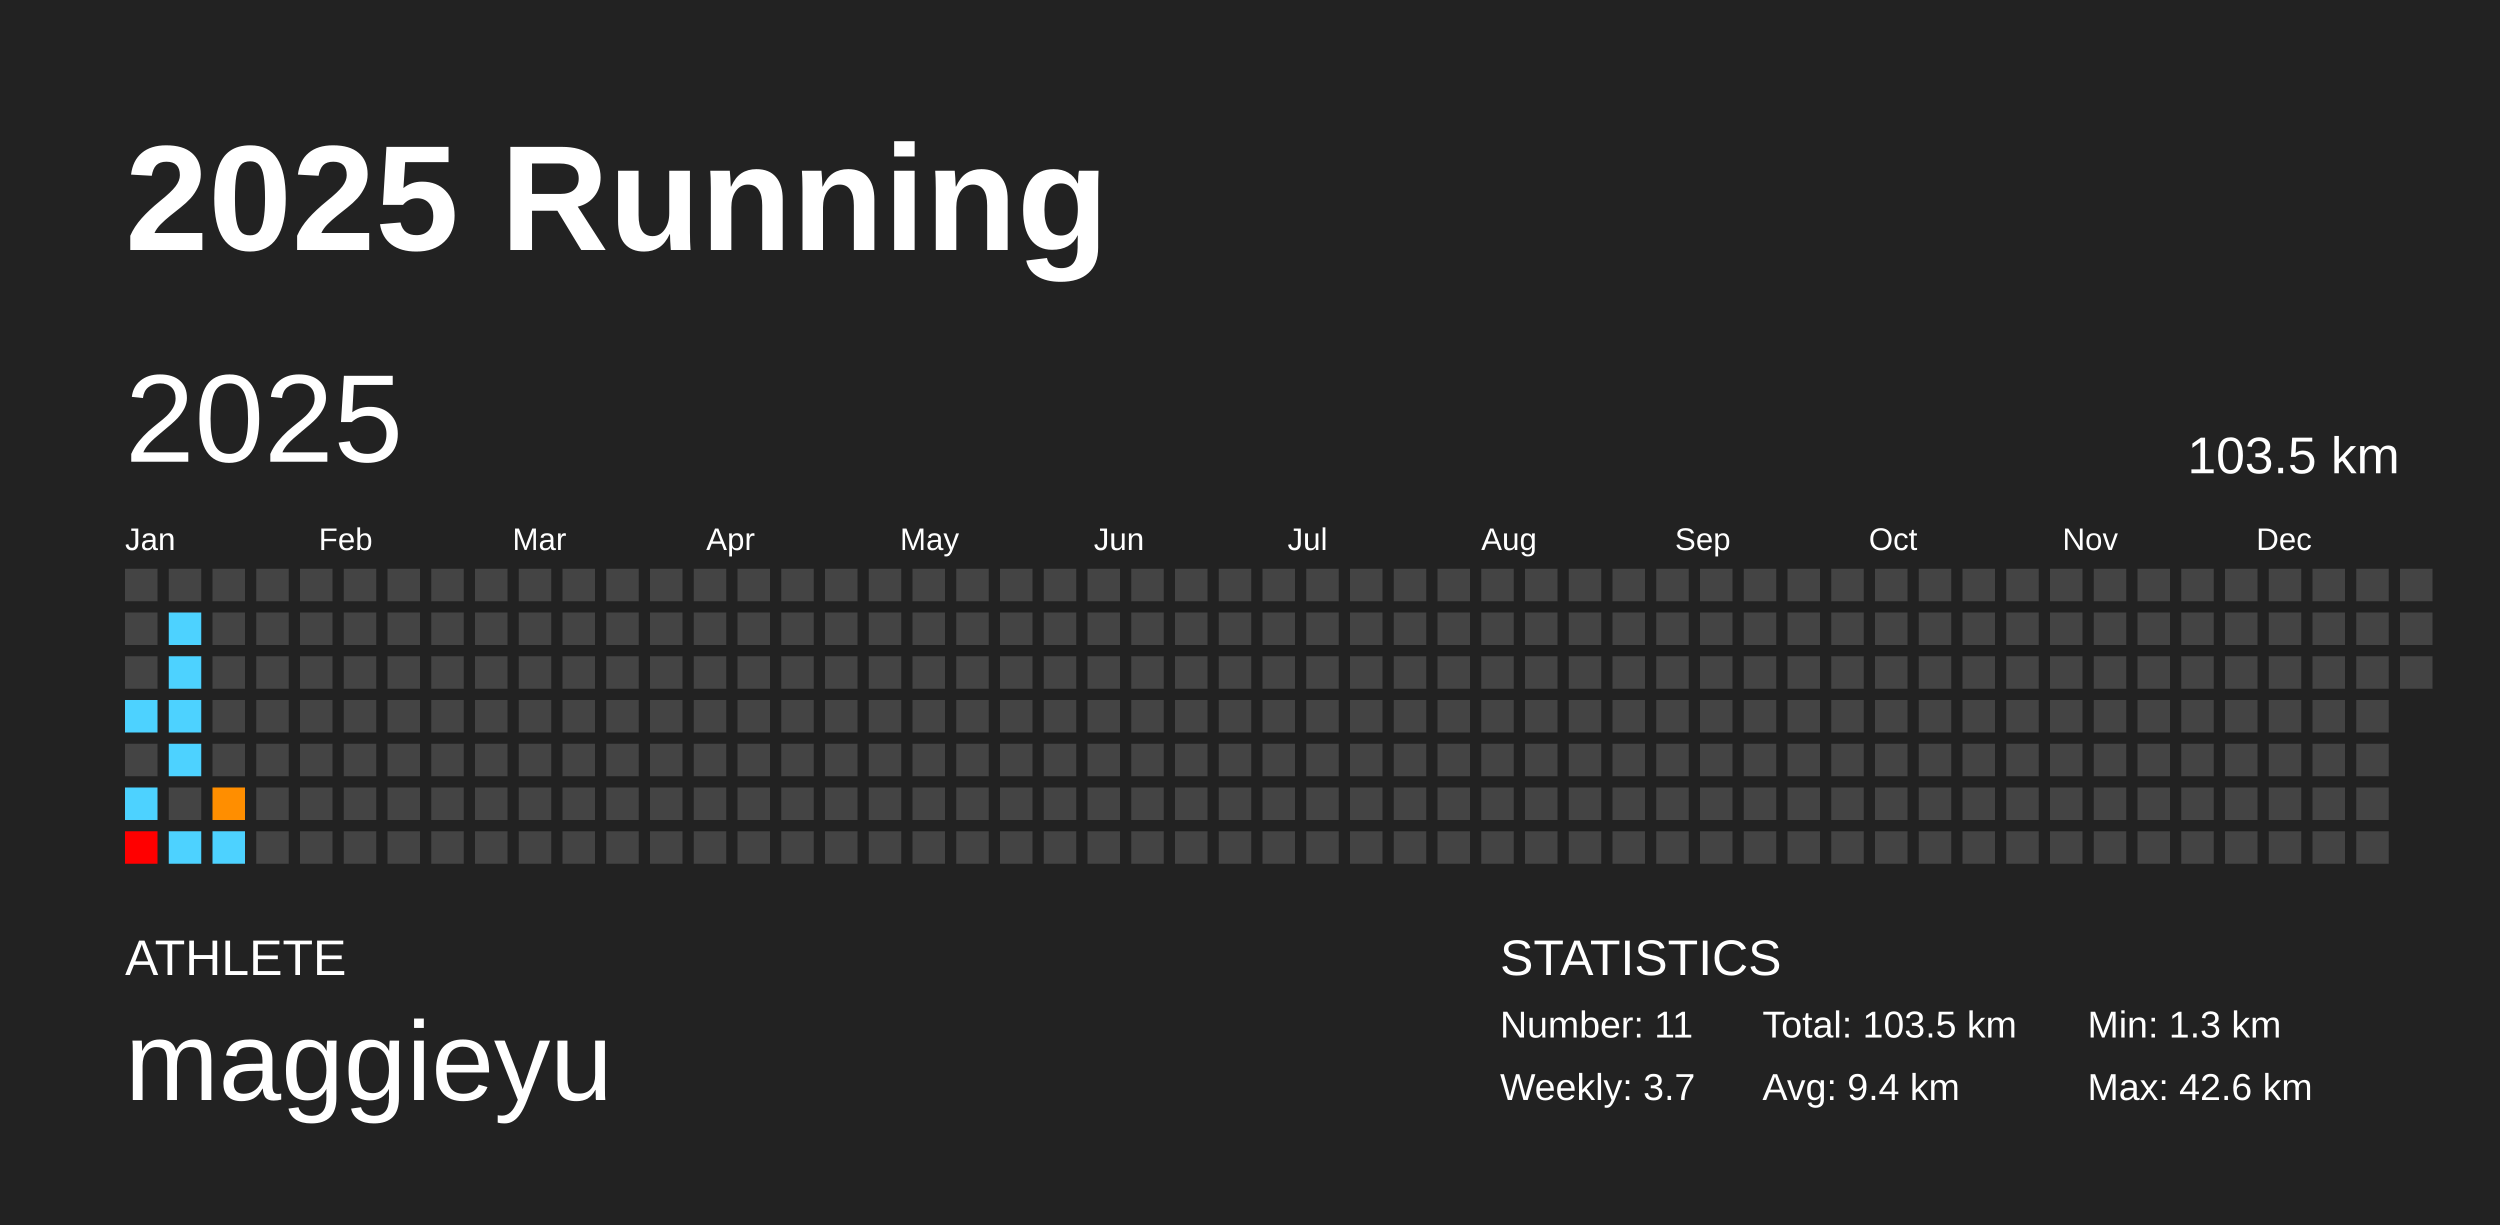
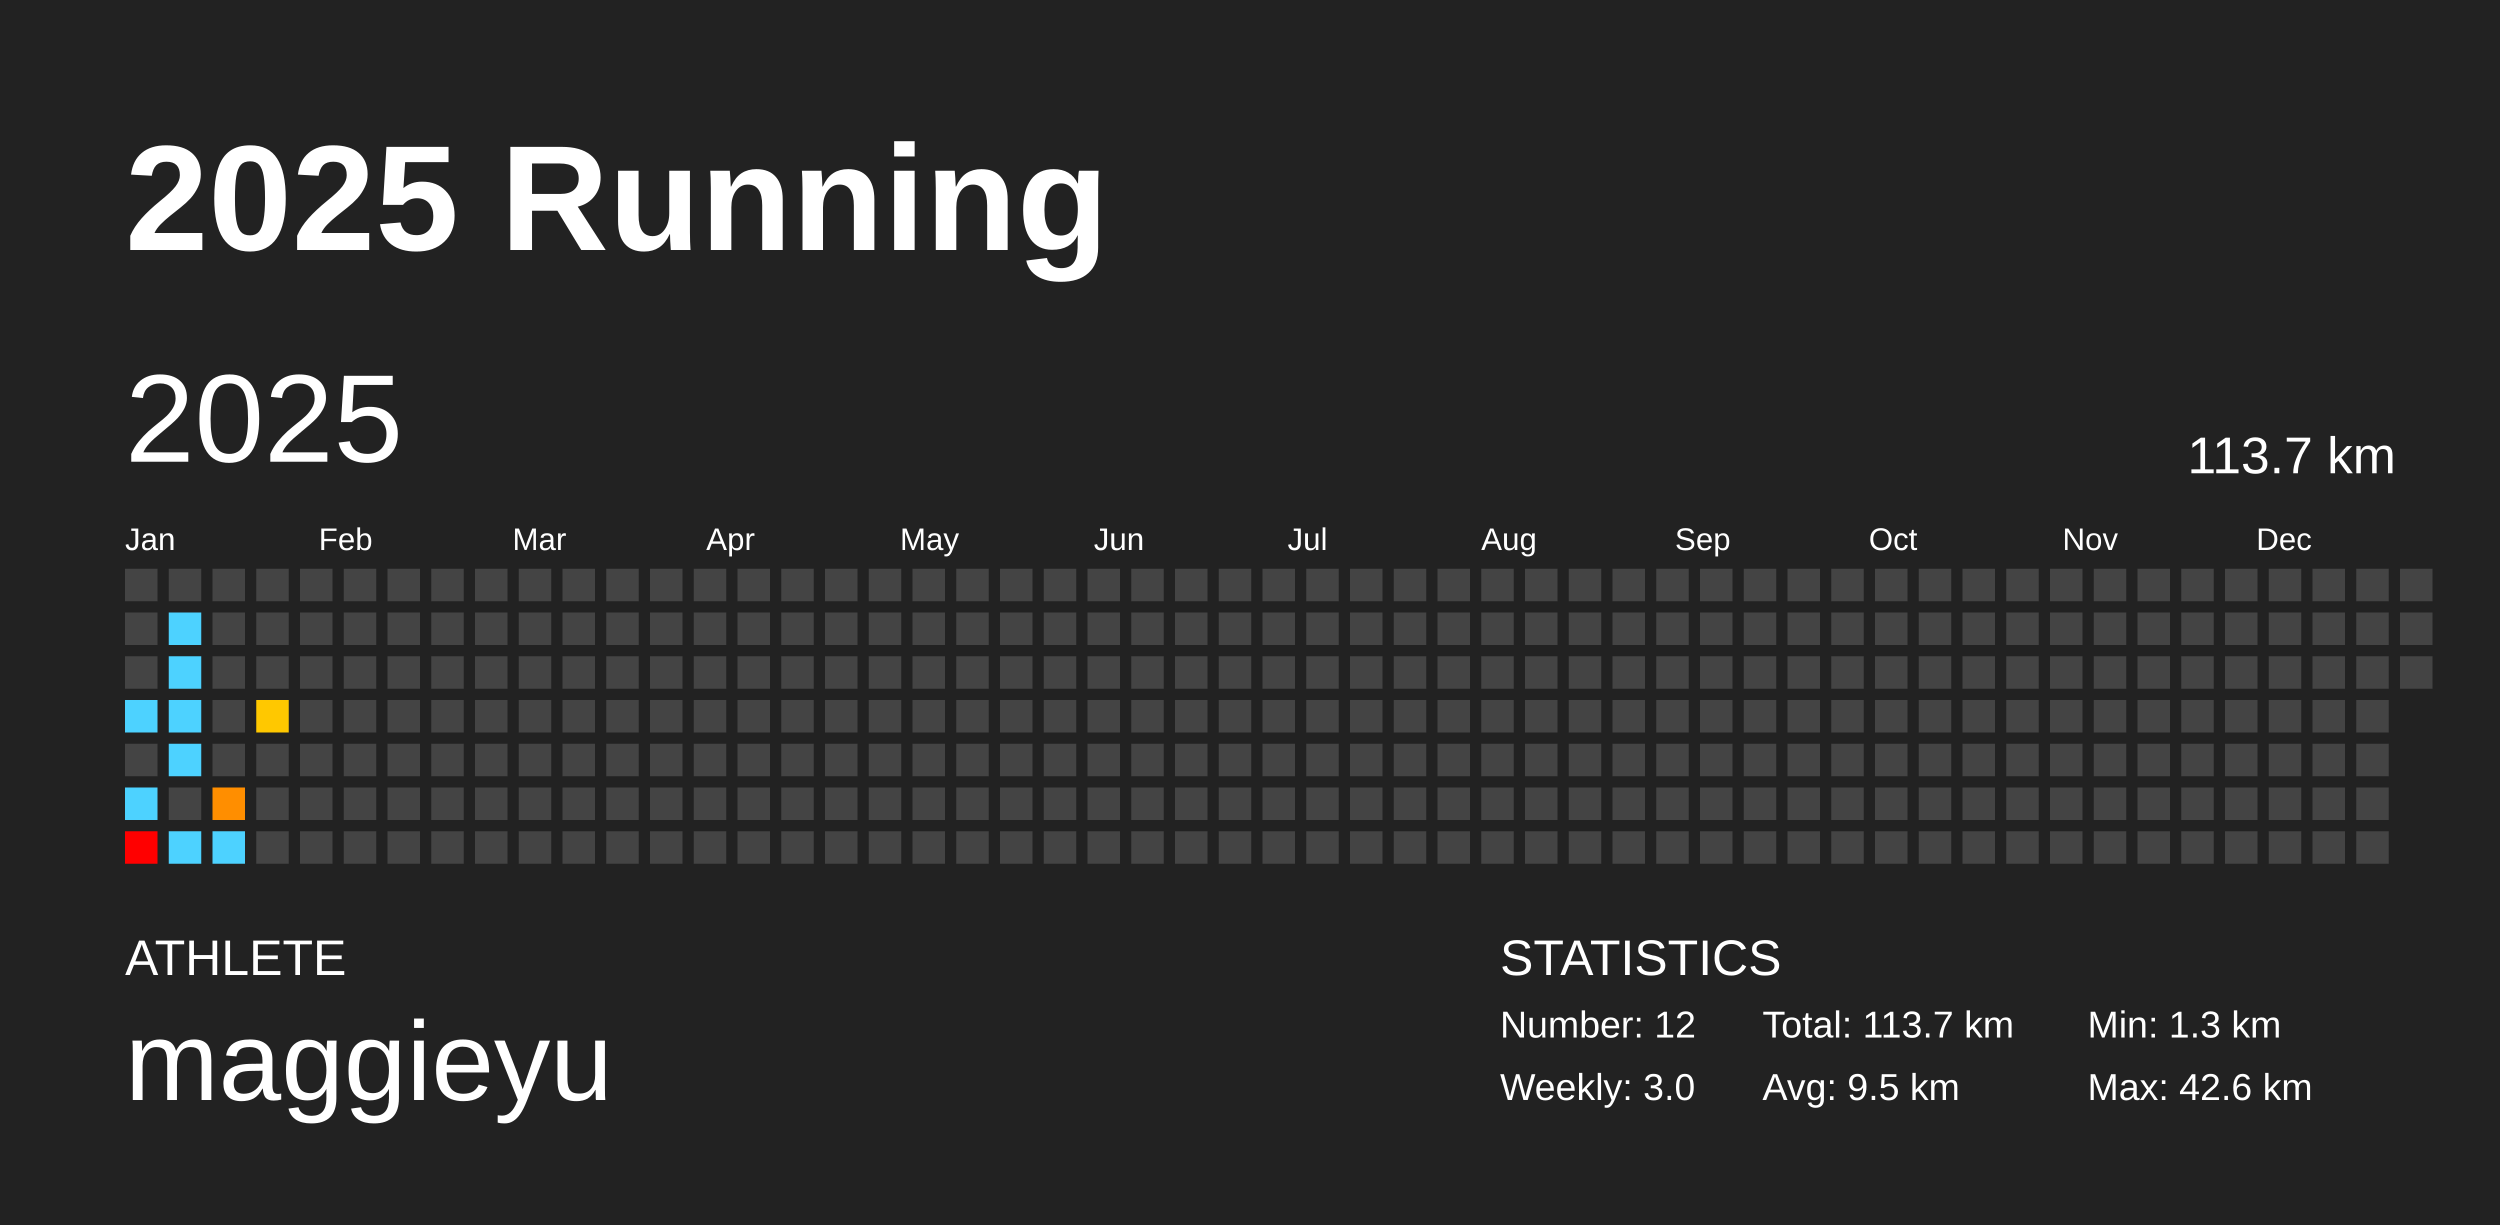
<svg xmlns="http://www.w3.org/2000/svg" baseProfile="full" height="98mm" version="1.1" viewBox="0,0,200,98" width="200mm">
  <defs />
  <rect fill="#222222" height="98" width="200" x="0" y="0" />
  <text fill="#FFFFFF" style="font-size:12px; font-family:Arial; font-weight:bold;" x="10" y="20">2025 Running</text>
  <text fill="#FFFFFF" style="font-size:4px; font-family:Arial" x="10" y="78">ATHLETE</text>
  <text fill="#FFFFFF" style="font-size:9px; font-family:Arial" x="10" y="88">maggieyu</text>
  <text fill="#FFFFFF" style="font-size:4px; font-family:Arial" x="120" y="78">STATISTICS</text>
-   <text fill="#FFFFFF" style="font-size:3px; font-family:Arial" x="120" y="83">Number: 11</text>
-   <text fill="#FFFFFF" style="font-size:3px; font-family:Arial" x="120" y="88">Weekly: 3.7</text>
-   <text fill="#FFFFFF" style="font-size:3px; font-family:Arial" x="141" y="83">Total: 103.5 km</text>
-   <text fill="#FFFFFF" style="font-size:3px; font-family:Arial" x="141" y="88">Avg: 9.4 km</text>
+   <text fill="#FFFFFF" style="font-size:3px; font-family:Arial" x="120" y="83">Number: 12</text>
+   <text fill="#FFFFFF" style="font-size:3px; font-family:Arial" x="120" y="88">Weekly: 3.0</text>
+   <text fill="#FFFFFF" style="font-size:3px; font-family:Arial" x="141" y="83">Total: 113.7 km</text>
+   <text fill="#FFFFFF" style="font-size:3px; font-family:Arial" x="141" y="88">Avg: 9.5 km</text>
  <text fill="#FFFFFF" style="font-size:3px; font-family:Arial" x="167" y="83">Min: 1.3 km</text>
  <text fill="#FFFFFF" style="font-size:3px; font-family:Arial" x="167" y="88">Max: 42.6 km</text>
  <text dominant-baseline="hanging" fill="#FFFFFF" style="font-size:10.0px; font-family:Arial;" x="10" y="30">2025</text>
-   <text dominant-baseline="hanging" fill="#FFFFFF" style="font-size:4.125px; font-family:Arial;" x="175" y="35">103.5 km</text>
+   <text dominant-baseline="hanging" fill="#FFFFFF" style="font-size:4.125px; font-family:Arial;" x="175" y="35">113.7 km</text>
  <text fill="#FFFFFF" style="font-size:2.5px; font-family:Arial" x="10.0" y="44">Jan</text>
  <text fill="#FFFFFF" style="font-size:2.5px; font-family:Arial" x="25.5" y="44">Feb</text>
  <text fill="#FFFFFF" style="font-size:2.5px; font-family:Arial" x="41.0" y="44">Mar</text>
  <text fill="#FFFFFF" style="font-size:2.5px; font-family:Arial" x="56.5" y="44">Apr</text>
  <text fill="#FFFFFF" style="font-size:2.5px; font-family:Arial" x="72.0" y="44">May</text>
  <text fill="#FFFFFF" style="font-size:2.5px; font-family:Arial" x="87.5" y="44">Jun</text>
  <text fill="#FFFFFF" style="font-size:2.5px; font-family:Arial" x="103.0" y="44">Jul</text>
  <text fill="#FFFFFF" style="font-size:2.5px; font-family:Arial" x="118.5" y="44">Aug</text>
  <text fill="#FFFFFF" style="font-size:2.5px; font-family:Arial" x="134.0" y="44">Sep</text>
  <text fill="#FFFFFF" style="font-size:2.5px; font-family:Arial" x="149.5" y="44">Oct</text>
  <text fill="#FFFFFF" style="font-size:2.5px; font-family:Arial" x="165.0" y="44">Nov</text>
  <text fill="#FFFFFF" style="font-size:2.5px; font-family:Arial" x="180.5" y="44">Dec</text>
  <rect fill="#444444" height="2.6" width="2.6" x="10.0" y="45.5" />
  <rect fill="#444444" height="2.6" width="2.6" x="10.0" y="49.0" />
  <rect fill="#444444" height="2.6" width="2.6" x="10.0" y="52.5" />
  <rect fill="#4dd2ff" height="2.6" width="2.6" x="10.0" y="56.0" />
  <rect fill="#444444" height="2.6" width="2.6" x="10.0" y="59.5" />
  <rect fill="#4dd2ff" height="2.6" width="2.6" x="10.0" y="63.0" />
  <rect fill="red" height="2.6" width="2.6" x="10.0" y="66.5" />
  <rect fill="#444444" height="2.6" width="2.6" x="13.5" y="45.5" />
  <rect fill="#4dd2ff" height="2.6" width="2.6" x="13.5" y="49.0" />
  <rect fill="#4dd2ff" height="2.6" width="2.6" x="13.5" y="52.5" />
  <rect fill="#4dd2ff" height="2.6" width="2.6" x="13.5" y="56.0" />
  <rect fill="#4dd2ff" height="2.6" width="2.6" x="13.5" y="59.5" />
  <rect fill="#444444" height="2.6" width="2.6" x="13.5" y="63.0" />
  <rect fill="#4dd2ff" height="2.6" width="2.6" x="13.5" y="66.5" />
  <rect fill="#444444" height="2.6" width="2.6" x="17.0" y="45.5" />
  <rect fill="#444444" height="2.6" width="2.6" x="17.0" y="49.0" />
  <rect fill="#444444" height="2.6" width="2.6" x="17.0" y="52.5" />
  <rect fill="#444444" height="2.6" width="2.6" x="17.0" y="56.0" />
  <rect fill="#444444" height="2.6" width="2.6" x="17.0" y="59.5" />
  <rect fill="#ff8e00" height="2.6" width="2.6" x="17.0" y="63.0" />
  <rect fill="#4dd2ff" height="2.6" width="2.6" x="17.0" y="66.5" />
  <rect fill="#444444" height="2.6" width="2.6" x="20.5" y="45.5" />
  <rect fill="#444444" height="2.6" width="2.6" x="20.5" y="49.0" />
  <rect fill="#444444" height="2.6" width="2.6" x="20.5" y="52.5" />
-   <rect fill="#444444" height="2.6" width="2.6" x="20.5" y="56.0" />
+   <rect fill="#ffc800" height="2.6" width="2.6" x="20.5" y="56.0" />
  <rect fill="#444444" height="2.6" width="2.6" x="20.5" y="59.5" />
  <rect fill="#444444" height="2.6" width="2.6" x="20.5" y="63.0" />
  <rect fill="#444444" height="2.6" width="2.6" x="20.5" y="66.5" />
  <rect fill="#444444" height="2.6" width="2.6" x="24.0" y="45.5" />
  <rect fill="#444444" height="2.6" width="2.6" x="24.0" y="49.0" />
  <rect fill="#444444" height="2.6" width="2.6" x="24.0" y="52.5" />
  <rect fill="#444444" height="2.6" width="2.6" x="24.0" y="56.0" />
  <rect fill="#444444" height="2.6" width="2.6" x="24.0" y="59.5" />
  <rect fill="#444444" height="2.6" width="2.6" x="24.0" y="63.0" />
  <rect fill="#444444" height="2.6" width="2.6" x="24.0" y="66.5" />
  <rect fill="#444444" height="2.6" width="2.6" x="27.5" y="45.5" />
  <rect fill="#444444" height="2.6" width="2.6" x="27.5" y="49.0" />
  <rect fill="#444444" height="2.6" width="2.6" x="27.5" y="52.5" />
  <rect fill="#444444" height="2.6" width="2.6" x="27.5" y="56.0" />
  <rect fill="#444444" height="2.6" width="2.6" x="27.5" y="59.5" />
  <rect fill="#444444" height="2.6" width="2.6" x="27.5" y="63.0" />
  <rect fill="#444444" height="2.6" width="2.6" x="27.5" y="66.5" />
  <rect fill="#444444" height="2.6" width="2.6" x="31.0" y="45.5" />
  <rect fill="#444444" height="2.6" width="2.6" x="31.0" y="49.0" />
  <rect fill="#444444" height="2.6" width="2.6" x="31.0" y="52.5" />
  <rect fill="#444444" height="2.6" width="2.6" x="31.0" y="56.0" />
  <rect fill="#444444" height="2.6" width="2.6" x="31.0" y="59.5" />
  <rect fill="#444444" height="2.6" width="2.6" x="31.0" y="63.0" />
  <rect fill="#444444" height="2.6" width="2.6" x="31.0" y="66.5" />
  <rect fill="#444444" height="2.6" width="2.6" x="34.5" y="45.5" />
  <rect fill="#444444" height="2.6" width="2.6" x="34.5" y="49.0" />
  <rect fill="#444444" height="2.6" width="2.6" x="34.5" y="52.5" />
  <rect fill="#444444" height="2.6" width="2.6" x="34.5" y="56.0" />
  <rect fill="#444444" height="2.6" width="2.6" x="34.5" y="59.5" />
  <rect fill="#444444" height="2.6" width="2.6" x="34.5" y="63.0" />
  <rect fill="#444444" height="2.6" width="2.6" x="34.5" y="66.5" />
  <rect fill="#444444" height="2.6" width="2.6" x="38.0" y="45.5" />
  <rect fill="#444444" height="2.6" width="2.6" x="38.0" y="49.0" />
  <rect fill="#444444" height="2.6" width="2.6" x="38.0" y="52.5" />
  <rect fill="#444444" height="2.6" width="2.6" x="38.0" y="56.0" />
  <rect fill="#444444" height="2.6" width="2.6" x="38.0" y="59.5" />
  <rect fill="#444444" height="2.6" width="2.6" x="38.0" y="63.0" />
  <rect fill="#444444" height="2.6" width="2.6" x="38.0" y="66.5" />
  <rect fill="#444444" height="2.6" width="2.6" x="41.5" y="45.5" />
  <rect fill="#444444" height="2.6" width="2.6" x="41.5" y="49.0" />
  <rect fill="#444444" height="2.6" width="2.6" x="41.5" y="52.5" />
  <rect fill="#444444" height="2.6" width="2.6" x="41.5" y="56.0" />
  <rect fill="#444444" height="2.6" width="2.6" x="41.5" y="59.5" />
  <rect fill="#444444" height="2.6" width="2.6" x="41.5" y="63.0" />
  <rect fill="#444444" height="2.6" width="2.6" x="41.5" y="66.5" />
  <rect fill="#444444" height="2.6" width="2.6" x="45.0" y="45.5" />
  <rect fill="#444444" height="2.6" width="2.6" x="45.0" y="49.0" />
  <rect fill="#444444" height="2.6" width="2.6" x="45.0" y="52.5" />
  <rect fill="#444444" height="2.6" width="2.6" x="45.0" y="56.0" />
  <rect fill="#444444" height="2.6" width="2.6" x="45.0" y="59.5" />
  <rect fill="#444444" height="2.6" width="2.6" x="45.0" y="63.0" />
  <rect fill="#444444" height="2.6" width="2.6" x="45.0" y="66.5" />
  <rect fill="#444444" height="2.6" width="2.6" x="48.5" y="45.5" />
  <rect fill="#444444" height="2.6" width="2.6" x="48.5" y="49.0" />
  <rect fill="#444444" height="2.6" width="2.6" x="48.5" y="52.5" />
  <rect fill="#444444" height="2.6" width="2.6" x="48.5" y="56.0" />
  <rect fill="#444444" height="2.6" width="2.6" x="48.5" y="59.5" />
  <rect fill="#444444" height="2.6" width="2.6" x="48.5" y="63.0" />
  <rect fill="#444444" height="2.6" width="2.6" x="48.5" y="66.5" />
  <rect fill="#444444" height="2.6" width="2.6" x="52.0" y="45.5" />
  <rect fill="#444444" height="2.6" width="2.6" x="52.0" y="49.0" />
  <rect fill="#444444" height="2.6" width="2.6" x="52.0" y="52.5" />
  <rect fill="#444444" height="2.6" width="2.6" x="52.0" y="56.0" />
  <rect fill="#444444" height="2.6" width="2.6" x="52.0" y="59.5" />
  <rect fill="#444444" height="2.6" width="2.6" x="52.0" y="63.0" />
  <rect fill="#444444" height="2.6" width="2.6" x="52.0" y="66.5" />
  <rect fill="#444444" height="2.6" width="2.6" x="55.5" y="45.5" />
  <rect fill="#444444" height="2.6" width="2.6" x="55.5" y="49.0" />
  <rect fill="#444444" height="2.6" width="2.6" x="55.5" y="52.5" />
  <rect fill="#444444" height="2.6" width="2.6" x="55.5" y="56.0" />
  <rect fill="#444444" height="2.6" width="2.6" x="55.5" y="59.5" />
  <rect fill="#444444" height="2.6" width="2.6" x="55.5" y="63.0" />
  <rect fill="#444444" height="2.6" width="2.6" x="55.5" y="66.5" />
  <rect fill="#444444" height="2.6" width="2.6" x="59.0" y="45.5" />
  <rect fill="#444444" height="2.6" width="2.6" x="59.0" y="49.0" />
  <rect fill="#444444" height="2.6" width="2.6" x="59.0" y="52.5" />
  <rect fill="#444444" height="2.6" width="2.6" x="59.0" y="56.0" />
  <rect fill="#444444" height="2.6" width="2.6" x="59.0" y="59.5" />
  <rect fill="#444444" height="2.6" width="2.6" x="59.0" y="63.0" />
  <rect fill="#444444" height="2.6" width="2.6" x="59.0" y="66.5" />
  <rect fill="#444444" height="2.6" width="2.6" x="62.5" y="45.5" />
  <rect fill="#444444" height="2.6" width="2.6" x="62.5" y="49.0" />
  <rect fill="#444444" height="2.6" width="2.6" x="62.5" y="52.5" />
  <rect fill="#444444" height="2.6" width="2.6" x="62.5" y="56.0" />
  <rect fill="#444444" height="2.6" width="2.6" x="62.5" y="59.5" />
  <rect fill="#444444" height="2.6" width="2.6" x="62.5" y="63.0" />
  <rect fill="#444444" height="2.6" width="2.6" x="62.5" y="66.5" />
  <rect fill="#444444" height="2.6" width="2.6" x="66.0" y="45.5" />
  <rect fill="#444444" height="2.6" width="2.6" x="66.0" y="49.0" />
  <rect fill="#444444" height="2.6" width="2.6" x="66.0" y="52.5" />
  <rect fill="#444444" height="2.6" width="2.6" x="66.0" y="56.0" />
  <rect fill="#444444" height="2.6" width="2.6" x="66.0" y="59.5" />
  <rect fill="#444444" height="2.6" width="2.6" x="66.0" y="63.0" />
  <rect fill="#444444" height="2.6" width="2.6" x="66.0" y="66.5" />
  <rect fill="#444444" height="2.6" width="2.6" x="69.5" y="45.5" />
  <rect fill="#444444" height="2.6" width="2.6" x="69.5" y="49.0" />
  <rect fill="#444444" height="2.6" width="2.6" x="69.5" y="52.5" />
  <rect fill="#444444" height="2.6" width="2.6" x="69.5" y="56.0" />
  <rect fill="#444444" height="2.6" width="2.6" x="69.5" y="59.5" />
  <rect fill="#444444" height="2.6" width="2.6" x="69.5" y="63.0" />
  <rect fill="#444444" height="2.6" width="2.6" x="69.5" y="66.5" />
  <rect fill="#444444" height="2.6" width="2.6" x="73.0" y="45.5" />
  <rect fill="#444444" height="2.6" width="2.6" x="73.0" y="49.0" />
  <rect fill="#444444" height="2.6" width="2.6" x="73.0" y="52.5" />
  <rect fill="#444444" height="2.6" width="2.6" x="73.0" y="56.0" />
  <rect fill="#444444" height="2.6" width="2.6" x="73.0" y="59.5" />
  <rect fill="#444444" height="2.6" width="2.6" x="73.0" y="63.0" />
  <rect fill="#444444" height="2.6" width="2.6" x="73.0" y="66.5" />
  <rect fill="#444444" height="2.6" width="2.6" x="76.5" y="45.5" />
  <rect fill="#444444" height="2.6" width="2.6" x="76.5" y="49.0" />
  <rect fill="#444444" height="2.6" width="2.6" x="76.5" y="52.5" />
  <rect fill="#444444" height="2.6" width="2.6" x="76.5" y="56.0" />
  <rect fill="#444444" height="2.6" width="2.6" x="76.5" y="59.5" />
  <rect fill="#444444" height="2.6" width="2.6" x="76.5" y="63.0" />
  <rect fill="#444444" height="2.6" width="2.6" x="76.5" y="66.5" />
  <rect fill="#444444" height="2.6" width="2.6" x="80.0" y="45.5" />
  <rect fill="#444444" height="2.6" width="2.6" x="80.0" y="49.0" />
  <rect fill="#444444" height="2.6" width="2.6" x="80.0" y="52.5" />
  <rect fill="#444444" height="2.6" width="2.6" x="80.0" y="56.0" />
  <rect fill="#444444" height="2.6" width="2.6" x="80.0" y="59.5" />
  <rect fill="#444444" height="2.6" width="2.6" x="80.0" y="63.0" />
  <rect fill="#444444" height="2.6" width="2.6" x="80.0" y="66.5" />
  <rect fill="#444444" height="2.6" width="2.6" x="83.5" y="45.5" />
  <rect fill="#444444" height="2.6" width="2.6" x="83.5" y="49.0" />
  <rect fill="#444444" height="2.6" width="2.6" x="83.5" y="52.5" />
  <rect fill="#444444" height="2.6" width="2.6" x="83.5" y="56.0" />
  <rect fill="#444444" height="2.6" width="2.6" x="83.5" y="59.5" />
  <rect fill="#444444" height="2.6" width="2.6" x="83.5" y="63.0" />
  <rect fill="#444444" height="2.6" width="2.6" x="83.5" y="66.5" />
  <rect fill="#444444" height="2.6" width="2.6" x="87.0" y="45.5" />
  <rect fill="#444444" height="2.6" width="2.6" x="87.0" y="49.0" />
  <rect fill="#444444" height="2.6" width="2.6" x="87.0" y="52.5" />
  <rect fill="#444444" height="2.6" width="2.6" x="87.0" y="56.0" />
  <rect fill="#444444" height="2.6" width="2.6" x="87.0" y="59.5" />
  <rect fill="#444444" height="2.6" width="2.6" x="87.0" y="63.0" />
  <rect fill="#444444" height="2.6" width="2.6" x="87.0" y="66.5" />
  <rect fill="#444444" height="2.6" width="2.6" x="90.5" y="45.5" />
  <rect fill="#444444" height="2.6" width="2.6" x="90.5" y="49.0" />
  <rect fill="#444444" height="2.6" width="2.6" x="90.5" y="52.5" />
  <rect fill="#444444" height="2.6" width="2.6" x="90.5" y="56.0" />
  <rect fill="#444444" height="2.6" width="2.6" x="90.5" y="59.5" />
  <rect fill="#444444" height="2.6" width="2.6" x="90.5" y="63.0" />
  <rect fill="#444444" height="2.6" width="2.6" x="90.5" y="66.5" />
  <rect fill="#444444" height="2.6" width="2.6" x="94.0" y="45.5" />
  <rect fill="#444444" height="2.6" width="2.6" x="94.0" y="49.0" />
  <rect fill="#444444" height="2.6" width="2.6" x="94.0" y="52.5" />
  <rect fill="#444444" height="2.6" width="2.6" x="94.0" y="56.0" />
  <rect fill="#444444" height="2.6" width="2.6" x="94.0" y="59.5" />
  <rect fill="#444444" height="2.6" width="2.6" x="94.0" y="63.0" />
  <rect fill="#444444" height="2.6" width="2.6" x="94.0" y="66.5" />
  <rect fill="#444444" height="2.6" width="2.6" x="97.5" y="45.5" />
  <rect fill="#444444" height="2.6" width="2.6" x="97.5" y="49.0" />
  <rect fill="#444444" height="2.6" width="2.6" x="97.5" y="52.5" />
  <rect fill="#444444" height="2.6" width="2.6" x="97.5" y="56.0" />
  <rect fill="#444444" height="2.6" width="2.6" x="97.5" y="59.5" />
  <rect fill="#444444" height="2.6" width="2.6" x="97.5" y="63.0" />
  <rect fill="#444444" height="2.6" width="2.6" x="97.5" y="66.5" />
  <rect fill="#444444" height="2.6" width="2.6" x="101.0" y="45.5" />
  <rect fill="#444444" height="2.6" width="2.6" x="101.0" y="49.0" />
  <rect fill="#444444" height="2.6" width="2.6" x="101.0" y="52.5" />
  <rect fill="#444444" height="2.6" width="2.6" x="101.0" y="56.0" />
  <rect fill="#444444" height="2.6" width="2.6" x="101.0" y="59.5" />
  <rect fill="#444444" height="2.6" width="2.6" x="101.0" y="63.0" />
  <rect fill="#444444" height="2.6" width="2.6" x="101.0" y="66.5" />
  <rect fill="#444444" height="2.6" width="2.6" x="104.5" y="45.5" />
  <rect fill="#444444" height="2.6" width="2.6" x="104.5" y="49.0" />
  <rect fill="#444444" height="2.6" width="2.6" x="104.5" y="52.5" />
  <rect fill="#444444" height="2.6" width="2.6" x="104.5" y="56.0" />
  <rect fill="#444444" height="2.6" width="2.6" x="104.5" y="59.5" />
  <rect fill="#444444" height="2.6" width="2.6" x="104.5" y="63.0" />
  <rect fill="#444444" height="2.6" width="2.6" x="104.5" y="66.5" />
  <rect fill="#444444" height="2.6" width="2.6" x="108.0" y="45.5" />
  <rect fill="#444444" height="2.6" width="2.6" x="108.0" y="49.0" />
  <rect fill="#444444" height="2.6" width="2.6" x="108.0" y="52.5" />
  <rect fill="#444444" height="2.6" width="2.6" x="108.0" y="56.0" />
  <rect fill="#444444" height="2.6" width="2.6" x="108.0" y="59.5" />
  <rect fill="#444444" height="2.6" width="2.6" x="108.0" y="63.0" />
  <rect fill="#444444" height="2.6" width="2.6" x="108.0" y="66.5" />
  <rect fill="#444444" height="2.6" width="2.6" x="111.5" y="45.5" />
  <rect fill="#444444" height="2.6" width="2.6" x="111.5" y="49.0" />
  <rect fill="#444444" height="2.6" width="2.6" x="111.5" y="52.5" />
  <rect fill="#444444" height="2.6" width="2.6" x="111.5" y="56.0" />
  <rect fill="#444444" height="2.6" width="2.6" x="111.5" y="59.5" />
  <rect fill="#444444" height="2.6" width="2.6" x="111.5" y="63.0" />
  <rect fill="#444444" height="2.6" width="2.6" x="111.5" y="66.5" />
  <rect fill="#444444" height="2.6" width="2.6" x="115.0" y="45.5" />
  <rect fill="#444444" height="2.6" width="2.6" x="115.0" y="49.0" />
  <rect fill="#444444" height="2.6" width="2.6" x="115.0" y="52.5" />
  <rect fill="#444444" height="2.6" width="2.6" x="115.0" y="56.0" />
  <rect fill="#444444" height="2.6" width="2.6" x="115.0" y="59.5" />
  <rect fill="#444444" height="2.6" width="2.6" x="115.0" y="63.0" />
  <rect fill="#444444" height="2.6" width="2.6" x="115.0" y="66.5" />
  <rect fill="#444444" height="2.6" width="2.6" x="118.5" y="45.5" />
  <rect fill="#444444" height="2.6" width="2.6" x="118.5" y="49.0" />
  <rect fill="#444444" height="2.6" width="2.6" x="118.5" y="52.5" />
  <rect fill="#444444" height="2.6" width="2.6" x="118.5" y="56.0" />
  <rect fill="#444444" height="2.6" width="2.6" x="118.5" y="59.5" />
  <rect fill="#444444" height="2.6" width="2.6" x="118.5" y="63.0" />
  <rect fill="#444444" height="2.6" width="2.6" x="118.5" y="66.5" />
  <rect fill="#444444" height="2.6" width="2.6" x="122.0" y="45.5" />
  <rect fill="#444444" height="2.6" width="2.6" x="122.0" y="49.0" />
  <rect fill="#444444" height="2.6" width="2.6" x="122.0" y="52.5" />
  <rect fill="#444444" height="2.6" width="2.6" x="122.0" y="56.0" />
  <rect fill="#444444" height="2.6" width="2.6" x="122.0" y="59.5" />
  <rect fill="#444444" height="2.6" width="2.6" x="122.0" y="63.0" />
  <rect fill="#444444" height="2.6" width="2.6" x="122.0" y="66.5" />
  <rect fill="#444444" height="2.6" width="2.6" x="125.5" y="45.5" />
  <rect fill="#444444" height="2.6" width="2.6" x="125.5" y="49.0" />
  <rect fill="#444444" height="2.6" width="2.6" x="125.5" y="52.5" />
  <rect fill="#444444" height="2.6" width="2.6" x="125.5" y="56.0" />
  <rect fill="#444444" height="2.6" width="2.6" x="125.5" y="59.5" />
  <rect fill="#444444" height="2.6" width="2.6" x="125.5" y="63.0" />
  <rect fill="#444444" height="2.6" width="2.6" x="125.5" y="66.5" />
  <rect fill="#444444" height="2.6" width="2.6" x="129.0" y="45.5" />
  <rect fill="#444444" height="2.6" width="2.6" x="129.0" y="49.0" />
  <rect fill="#444444" height="2.6" width="2.6" x="129.0" y="52.5" />
  <rect fill="#444444" height="2.6" width="2.6" x="129.0" y="56.0" />
  <rect fill="#444444" height="2.6" width="2.6" x="129.0" y="59.5" />
  <rect fill="#444444" height="2.6" width="2.6" x="129.0" y="63.0" />
  <rect fill="#444444" height="2.6" width="2.6" x="129.0" y="66.5" />
  <rect fill="#444444" height="2.6" width="2.6" x="132.5" y="45.5" />
  <rect fill="#444444" height="2.6" width="2.6" x="132.5" y="49.0" />
  <rect fill="#444444" height="2.6" width="2.6" x="132.5" y="52.5" />
  <rect fill="#444444" height="2.6" width="2.6" x="132.5" y="56.0" />
  <rect fill="#444444" height="2.6" width="2.6" x="132.5" y="59.5" />
  <rect fill="#444444" height="2.6" width="2.6" x="132.5" y="63.0" />
  <rect fill="#444444" height="2.6" width="2.6" x="132.5" y="66.5" />
  <rect fill="#444444" height="2.6" width="2.6" x="136.0" y="45.5" />
  <rect fill="#444444" height="2.6" width="2.6" x="136.0" y="49.0" />
  <rect fill="#444444" height="2.6" width="2.6" x="136.0" y="52.5" />
  <rect fill="#444444" height="2.6" width="2.6" x="136.0" y="56.0" />
  <rect fill="#444444" height="2.6" width="2.6" x="136.0" y="59.5" />
  <rect fill="#444444" height="2.6" width="2.6" x="136.0" y="63.0" />
  <rect fill="#444444" height="2.6" width="2.6" x="136.0" y="66.5" />
  <rect fill="#444444" height="2.6" width="2.6" x="139.5" y="45.5" />
  <rect fill="#444444" height="2.6" width="2.6" x="139.5" y="49.0" />
  <rect fill="#444444" height="2.6" width="2.6" x="139.5" y="52.5" />
  <rect fill="#444444" height="2.6" width="2.6" x="139.5" y="56.0" />
  <rect fill="#444444" height="2.6" width="2.6" x="139.5" y="59.5" />
  <rect fill="#444444" height="2.6" width="2.6" x="139.5" y="63.0" />
  <rect fill="#444444" height="2.6" width="2.6" x="139.5" y="66.5" />
  <rect fill="#444444" height="2.6" width="2.6" x="143.0" y="45.5" />
  <rect fill="#444444" height="2.6" width="2.6" x="143.0" y="49.0" />
  <rect fill="#444444" height="2.6" width="2.6" x="143.0" y="52.5" />
  <rect fill="#444444" height="2.6" width="2.6" x="143.0" y="56.0" />
  <rect fill="#444444" height="2.6" width="2.6" x="143.0" y="59.5" />
  <rect fill="#444444" height="2.6" width="2.6" x="143.0" y="63.0" />
  <rect fill="#444444" height="2.6" width="2.6" x="143.0" y="66.5" />
  <rect fill="#444444" height="2.6" width="2.6" x="146.5" y="45.5" />
  <rect fill="#444444" height="2.6" width="2.6" x="146.5" y="49.0" />
  <rect fill="#444444" height="2.6" width="2.6" x="146.5" y="52.5" />
  <rect fill="#444444" height="2.6" width="2.6" x="146.5" y="56.0" />
  <rect fill="#444444" height="2.6" width="2.6" x="146.5" y="59.5" />
  <rect fill="#444444" height="2.6" width="2.6" x="146.5" y="63.0" />
  <rect fill="#444444" height="2.6" width="2.6" x="146.5" y="66.5" />
  <rect fill="#444444" height="2.6" width="2.6" x="150.0" y="45.5" />
  <rect fill="#444444" height="2.6" width="2.6" x="150.0" y="49.0" />
  <rect fill="#444444" height="2.6" width="2.6" x="150.0" y="52.5" />
  <rect fill="#444444" height="2.6" width="2.6" x="150.0" y="56.0" />
  <rect fill="#444444" height="2.6" width="2.6" x="150.0" y="59.5" />
  <rect fill="#444444" height="2.6" width="2.6" x="150.0" y="63.0" />
  <rect fill="#444444" height="2.6" width="2.6" x="150.0" y="66.5" />
  <rect fill="#444444" height="2.6" width="2.6" x="153.5" y="45.5" />
  <rect fill="#444444" height="2.6" width="2.6" x="153.5" y="49.0" />
  <rect fill="#444444" height="2.6" width="2.6" x="153.5" y="52.5" />
  <rect fill="#444444" height="2.6" width="2.6" x="153.5" y="56.0" />
  <rect fill="#444444" height="2.6" width="2.6" x="153.5" y="59.5" />
  <rect fill="#444444" height="2.6" width="2.6" x="153.5" y="63.0" />
  <rect fill="#444444" height="2.6" width="2.6" x="153.5" y="66.5" />
  <rect fill="#444444" height="2.6" width="2.6" x="157.0" y="45.5" />
  <rect fill="#444444" height="2.6" width="2.6" x="157.0" y="49.0" />
  <rect fill="#444444" height="2.6" width="2.6" x="157.0" y="52.5" />
  <rect fill="#444444" height="2.6" width="2.6" x="157.0" y="56.0" />
  <rect fill="#444444" height="2.6" width="2.6" x="157.0" y="59.5" />
  <rect fill="#444444" height="2.6" width="2.6" x="157.0" y="63.0" />
  <rect fill="#444444" height="2.6" width="2.6" x="157.0" y="66.5" />
  <rect fill="#444444" height="2.6" width="2.6" x="160.5" y="45.5" />
  <rect fill="#444444" height="2.6" width="2.6" x="160.5" y="49.0" />
  <rect fill="#444444" height="2.6" width="2.6" x="160.5" y="52.5" />
  <rect fill="#444444" height="2.6" width="2.6" x="160.5" y="56.0" />
  <rect fill="#444444" height="2.6" width="2.6" x="160.5" y="59.5" />
  <rect fill="#444444" height="2.6" width="2.6" x="160.5" y="63.0" />
  <rect fill="#444444" height="2.6" width="2.6" x="160.5" y="66.5" />
  <rect fill="#444444" height="2.6" width="2.6" x="164.0" y="45.5" />
  <rect fill="#444444" height="2.6" width="2.6" x="164.0" y="49.0" />
  <rect fill="#444444" height="2.6" width="2.6" x="164.0" y="52.5" />
  <rect fill="#444444" height="2.6" width="2.6" x="164.0" y="56.0" />
  <rect fill="#444444" height="2.6" width="2.6" x="164.0" y="59.5" />
  <rect fill="#444444" height="2.6" width="2.6" x="164.0" y="63.0" />
  <rect fill="#444444" height="2.6" width="2.6" x="164.0" y="66.5" />
  <rect fill="#444444" height="2.6" width="2.6" x="167.5" y="45.5" />
  <rect fill="#444444" height="2.6" width="2.6" x="167.5" y="49.0" />
  <rect fill="#444444" height="2.6" width="2.6" x="167.5" y="52.5" />
  <rect fill="#444444" height="2.6" width="2.6" x="167.5" y="56.0" />
  <rect fill="#444444" height="2.6" width="2.6" x="167.5" y="59.5" />
  <rect fill="#444444" height="2.6" width="2.6" x="167.5" y="63.0" />
  <rect fill="#444444" height="2.6" width="2.6" x="167.5" y="66.5" />
  <rect fill="#444444" height="2.6" width="2.6" x="171.0" y="45.5" />
  <rect fill="#444444" height="2.6" width="2.6" x="171.0" y="49.0" />
  <rect fill="#444444" height="2.6" width="2.6" x="171.0" y="52.5" />
  <rect fill="#444444" height="2.6" width="2.6" x="171.0" y="56.0" />
  <rect fill="#444444" height="2.6" width="2.6" x="171.0" y="59.5" />
  <rect fill="#444444" height="2.6" width="2.6" x="171.0" y="63.0" />
  <rect fill="#444444" height="2.6" width="2.6" x="171.0" y="66.5" />
  <rect fill="#444444" height="2.6" width="2.6" x="174.5" y="45.5" />
  <rect fill="#444444" height="2.6" width="2.6" x="174.5" y="49.0" />
  <rect fill="#444444" height="2.6" width="2.6" x="174.5" y="52.5" />
  <rect fill="#444444" height="2.6" width="2.6" x="174.5" y="56.0" />
  <rect fill="#444444" height="2.6" width="2.6" x="174.5" y="59.5" />
  <rect fill="#444444" height="2.6" width="2.6" x="174.5" y="63.0" />
  <rect fill="#444444" height="2.6" width="2.6" x="174.5" y="66.5" />
  <rect fill="#444444" height="2.6" width="2.6" x="178.0" y="45.5" />
  <rect fill="#444444" height="2.6" width="2.6" x="178.0" y="49.0" />
  <rect fill="#444444" height="2.6" width="2.6" x="178.0" y="52.5" />
  <rect fill="#444444" height="2.6" width="2.6" x="178.0" y="56.0" />
  <rect fill="#444444" height="2.6" width="2.6" x="178.0" y="59.5" />
  <rect fill="#444444" height="2.6" width="2.6" x="178.0" y="63.0" />
  <rect fill="#444444" height="2.6" width="2.6" x="178.0" y="66.5" />
  <rect fill="#444444" height="2.6" width="2.6" x="181.5" y="45.5" />
  <rect fill="#444444" height="2.6" width="2.6" x="181.5" y="49.0" />
  <rect fill="#444444" height="2.6" width="2.6" x="181.5" y="52.5" />
  <rect fill="#444444" height="2.6" width="2.6" x="181.5" y="56.0" />
  <rect fill="#444444" height="2.6" width="2.6" x="181.5" y="59.5" />
  <rect fill="#444444" height="2.6" width="2.6" x="181.5" y="63.0" />
  <rect fill="#444444" height="2.6" width="2.6" x="181.5" y="66.5" />
  <rect fill="#444444" height="2.6" width="2.6" x="185.0" y="45.5" />
  <rect fill="#444444" height="2.6" width="2.6" x="185.0" y="49.0" />
  <rect fill="#444444" height="2.6" width="2.6" x="185.0" y="52.5" />
  <rect fill="#444444" height="2.6" width="2.6" x="185.0" y="56.0" />
  <rect fill="#444444" height="2.6" width="2.6" x="185.0" y="59.5" />
  <rect fill="#444444" height="2.6" width="2.6" x="185.0" y="63.0" />
  <rect fill="#444444" height="2.6" width="2.6" x="185.0" y="66.5" />
  <rect fill="#444444" height="2.6" width="2.6" x="188.5" y="45.5" />
  <rect fill="#444444" height="2.6" width="2.6" x="188.5" y="49.0" />
  <rect fill="#444444" height="2.6" width="2.6" x="188.5" y="52.5" />
  <rect fill="#444444" height="2.6" width="2.6" x="188.5" y="56.0" />
  <rect fill="#444444" height="2.6" width="2.6" x="188.5" y="59.5" />
  <rect fill="#444444" height="2.6" width="2.6" x="188.5" y="63.0" />
  <rect fill="#444444" height="2.6" width="2.6" x="188.5" y="66.5" />
  <rect fill="#444444" height="2.6" width="2.6" x="192.0" y="45.5" />
  <rect fill="#444444" height="2.6" width="2.6" x="192.0" y="49.0" />
  <rect fill="#444444" height="2.6" width="2.6" x="192.0" y="52.5" />
</svg>
